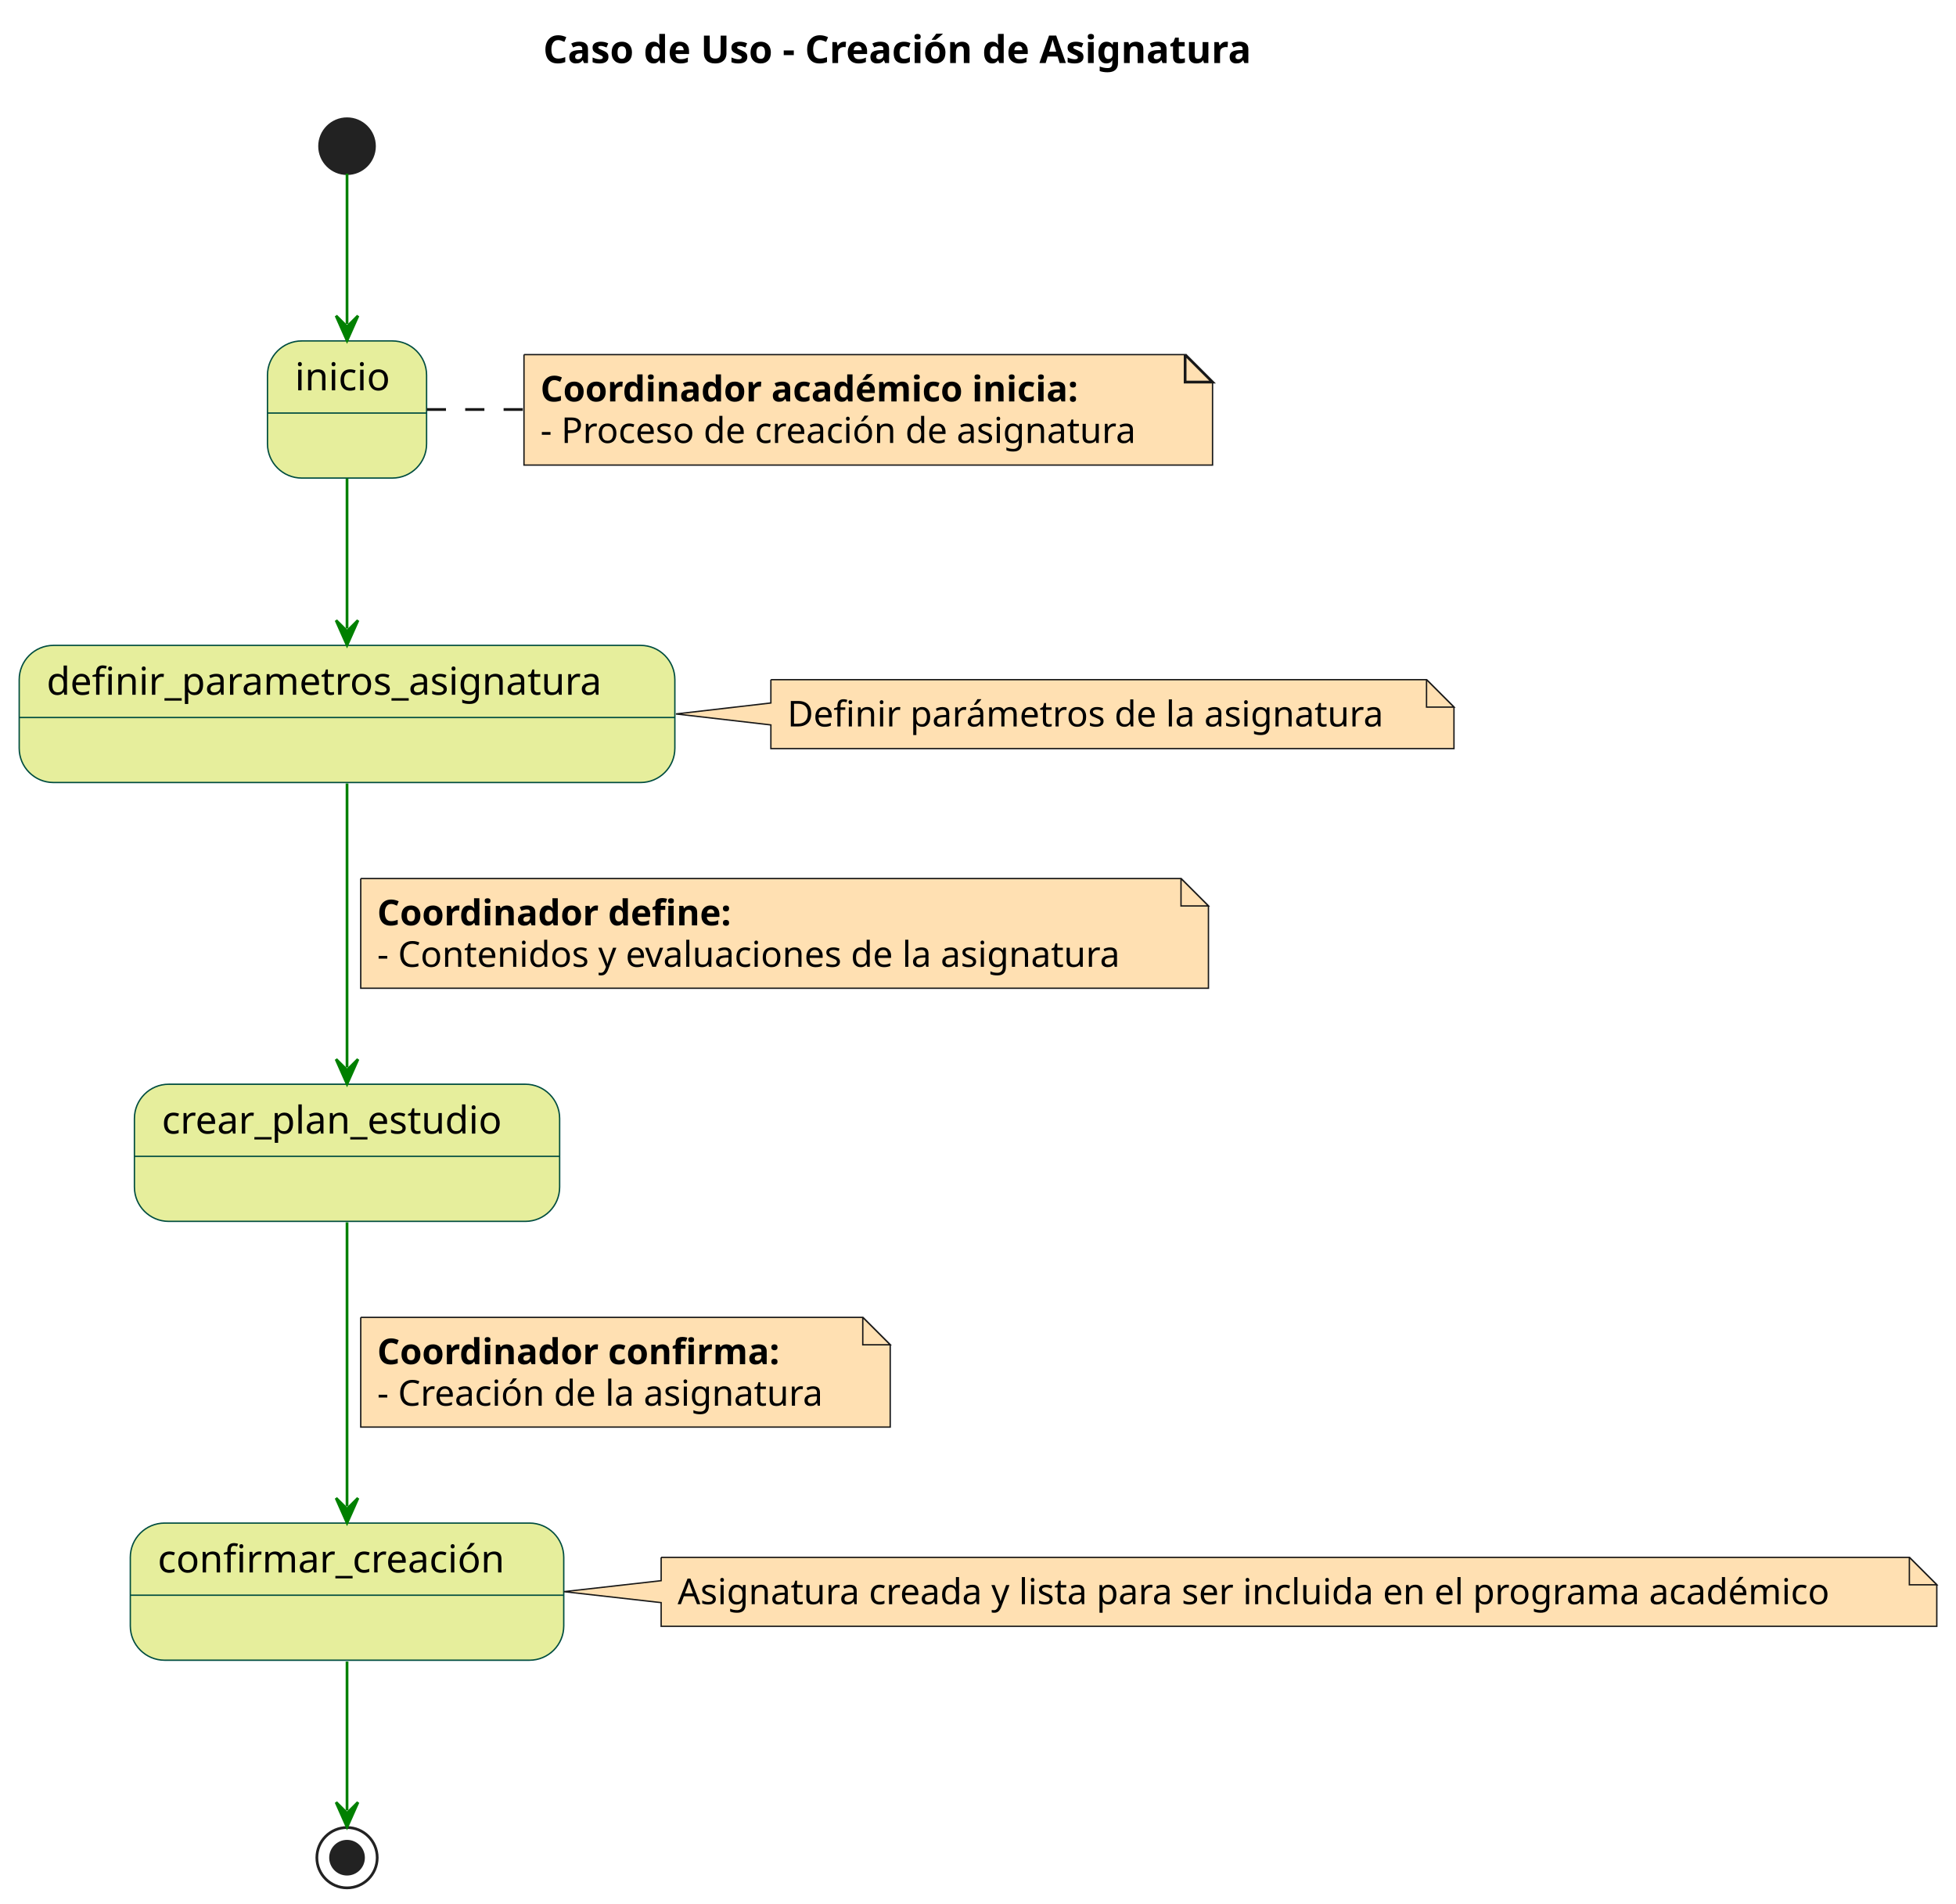
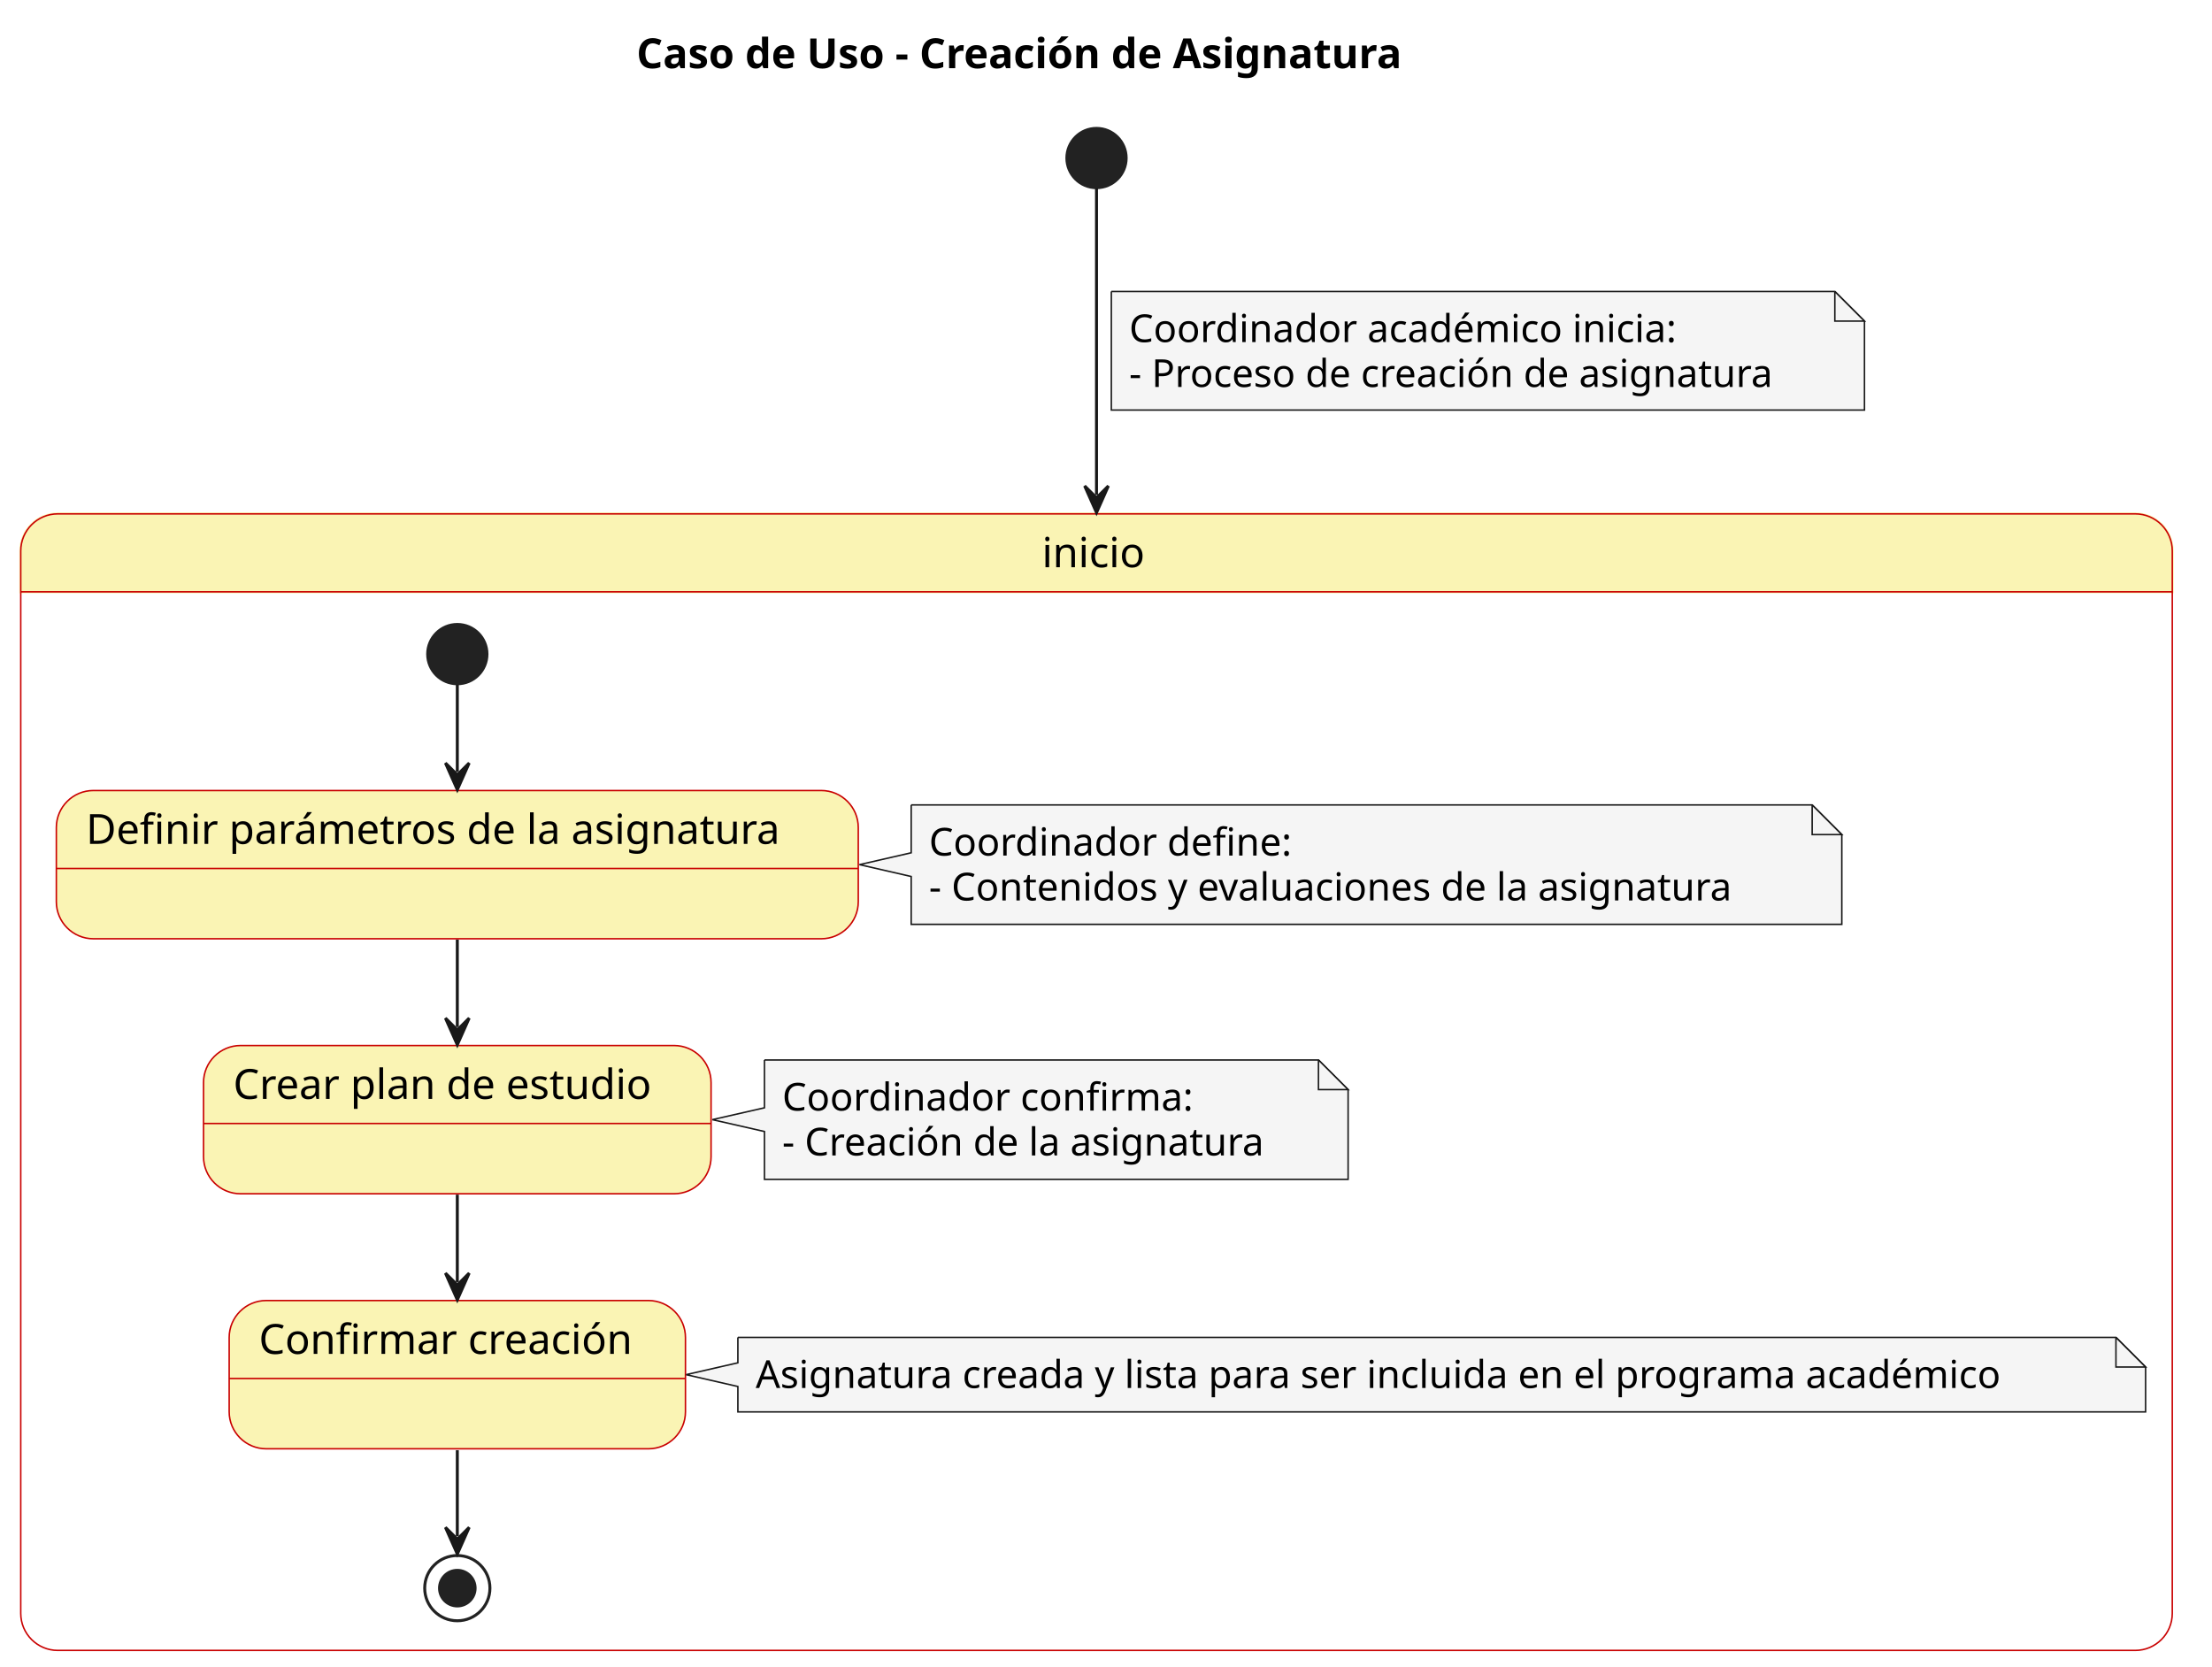
- <svg xmlns="http://www.w3.org/2000/svg" contentStyleType="text/css" height="694px" preserveAspectRatio="none" style="width:713px;height:694px;background:#FFFFFF;" version="1.1" viewBox="0 0 713 694" width="713px" zoomAndPan="magnify">
+ <svg xmlns="http://www.w3.org/2000/svg" contentStyleType="text/css" height="562px" preserveAspectRatio="none" style="width:746px;height:562px;background:#FFFFFF;" version="1.1" viewBox="0 0 746 562" width="746px" zoomAndPan="magnify">
  <defs />
  <g>
-     <text fill="#000000" font-family="sans-serif" font-size="14" font-weight="bold" lengthAdjust="spacing" textLength="303" x="198" y="22.995">Caso de Uso - Creación de Asignatura</text>
-     <ellipse cx="126.5" cy="53.297" fill="#222222" rx="10" ry="10" style="stroke:#222222;stroke-width:1.0;" />
-     <g id="inicio">
-       <rect fill="#E6EE9C" height="50" rx="12.5" ry="12.5" style="stroke:#004D40;stroke-width:0.5;" width="58" x="97.5" y="124.297" />
-       <line style="stroke:#004D40;stroke-width:0.5;" x1="97.5" x2="155.5" y1="150.594" y2="150.594" />
-       <text fill="#000000" font-family="sans-serif" font-size="14" lengthAdjust="spacing" textLength="38" x="107.5" y="142.292">inicio</text>
+     <text fill="#000000" font-family="sans-serif" font-size="14" font-weight="bold" lengthAdjust="spacing" textLength="296.297" x="214.655" y="22.995">Caso de Uso - Creación de Asignatura</text>
+     <ellipse cx="369.8" cy="53.297" fill="#222222" rx="10" ry="10" style="stroke:#222222;stroke-width:1.0;" />
+     <path d="M19.5,173.297 L720.106,173.297 A12.5,12.5 0 0 1 732.606,185.797 L732.606,199.594 L7,199.594 L7,185.797 A12.5,12.5 0 0 1 19.5,173.297 " fill="#FAF4B4" style="stroke:#FAF4B4;stroke-width:1.0;" />
+     <rect fill="none" height="383.297" rx="12.5" ry="12.5" style="stroke:#C90000;stroke-width:0.5;" width="725.606" x="7" y="173.297" />
+     <line style="stroke:#C90000;stroke-width:0.5;" x1="7" x2="732.606" y1="199.594" y2="199.594" />
+     <text fill="#000000" font-family="sans-serif" font-size="14" lengthAdjust="spacing" textLength="36.805" x="351.401" y="191.292">inicio</text>
+     <ellipse cx="154.23" cy="220.594" fill="#222222" rx="10" ry="10" style="stroke:#222222;stroke-width:1.0;" />
+     <g id="inicio.definir_parametros_asignatura">
+       <rect fill="#FAF4B4" height="50" rx="12.5" ry="12.5" style="stroke:#C90000;stroke-width:0.5;" width="270.455" x="19" y="266.594" />
+       <line style="stroke:#C90000;stroke-width:0.5;" x1="19" x2="289.455" y1="292.891" y2="292.891" />
+       <text fill="#000000" font-family="sans-serif" font-size="14" lengthAdjust="spacing" textLength="250.455" x="29" y="284.589">Definir parámetros de la asignatura</text>
    </g>
-     <g id="elem_GMN5">
-       <path d="M191,129.297 L191,169.562 L442,169.562 L442,139.297 L432,129.297 L191,129.297 " fill="#FFE0B2" style="stroke:#181818;stroke-width:0.5;" />
-       <path d="M432,129.297 L432,139.297 L442,139.297 L432,129.297 " fill="#FFE0B2" style="stroke:#181818;stroke-width:1.0;" />
-       <text fill="#000000" font-family="sans-serif" font-size="13" font-weight="bold" lengthAdjust="spacing" textLength="227" x="197" y="146.364">Coordinador académico inicia:</text>
-       <text fill="#000000" font-family="sans-serif" font-size="13" lengthAdjust="spacing" textLength="230" x="197" y="161.497">- Proceso de creación de asignatura</text>
-     </g>
-     <g id="definir_parametros_asignatura">
-       <rect fill="#E6EE9C" height="50" rx="12.5" ry="12.5" style="stroke:#004D40;stroke-width:0.5;" width="239" x="7" y="235.297" />
-       <line style="stroke:#004D40;stroke-width:0.5;" x1="7" x2="246" y1="261.594" y2="261.594" />
-       <text fill="#000000" font-family="sans-serif" font-size="14" lengthAdjust="spacing" textLength="219" x="17" y="253.292">definir_parametros_asignatura</text>
+     <g id="inicio.crear_plan_estudio">
+       <rect fill="#FAF4B4" height="50" rx="12.5" ry="12.5" style="stroke:#C90000;stroke-width:0.5;" width="171.17" x="68.64" y="352.594" />
+       <line style="stroke:#C90000;stroke-width:0.5;" x1="68.64" x2="239.81" y1="378.891" y2="378.891" />
+       <text fill="#000000" font-family="sans-serif" font-size="14" lengthAdjust="spacing" textLength="151.17" x="78.64" y="370.589">Crear plan de estudio</text>
    </g>
    <g id="elem_GMN10">
-       <path d="M281,247.797 L281,256.297 L246.399,260.297 L281,264.297 L281,272.93 A0,0 0 0 0 281,272.93 L530,272.93 A0,0 0 0 0 530,272.93 L530,257.797 L520,247.797 L281,247.797 A0,0 0 0 0 281,247.797 " fill="#FFE0B2" style="stroke:#181818;stroke-width:0.5;" />
-       <path d="M520,247.797 L520,257.797 L530,257.797 L520,247.797 " fill="#FFE0B2" style="stroke:#181818;stroke-width:0.5;" />
-       <text fill="#000000" font-family="sans-serif" font-size="13" lengthAdjust="spacing" textLength="228" x="287" y="264.864">Definir parámetros de la asignatura</text>
+       <path d="M307.3,271.464 L307.3,287.594 L289.85,291.594 L307.3,295.594 L307.3,311.729 A0,0 0 0 0 307.3,311.729 L621.155,311.729 A0,0 0 0 0 621.155,311.729 L621.155,281.464 L611.155,271.464 L307.3,271.464 A0,0 0 0 0 307.3,271.464 " fill="#F5F5F5" style="stroke:#181818;stroke-width:0.5;" />
+       <path d="M611.155,271.464 L611.155,281.464 L621.155,281.464 L611.155,271.464 " fill="#F5F5F5" style="stroke:#181818;stroke-width:0.5;" />
+       <text fill="#000000" font-family="sans-serif" font-size="13" lengthAdjust="spacing" textLength="129.137" x="313.3" y="288.531">Coordinador define:</text>
+       <text fill="#000000" font-family="sans-serif" font-size="13" lengthAdjust="spacing" textLength="292.856" x="313.3" y="303.663">- Contenidos y evaluaciones de la asignatura</text>
    </g>
-     <g id="crear_plan_estudio">
-       <rect fill="#E6EE9C" height="50" rx="12.5" ry="12.5" style="stroke:#004D40;stroke-width:0.5;" width="155" x="49" y="395.297" />
-       <line style="stroke:#004D40;stroke-width:0.5;" x1="49" x2="204" y1="421.594" y2="421.594" />
-       <text fill="#000000" font-family="sans-serif" font-size="14" lengthAdjust="spacing" textLength="135" x="59" y="413.292">crear_plan_estudio</text>
+     <g id="inicio.confirmar_creacion">
+       <rect fill="#FAF4B4" height="50" rx="12.5" ry="12.5" style="stroke:#C90000;stroke-width:0.5;" width="153.882" x="77.29" y="438.594" />
+       <line style="stroke:#C90000;stroke-width:0.5;" x1="77.29" x2="231.172" y1="464.891" y2="464.891" />
+       <text fill="#000000" font-family="sans-serif" font-size="14" lengthAdjust="spacing" textLength="133.882" x="87.29" y="456.589">Confirmar creación</text>
    </g>
-     <g id="confirmar_creación">
-       <rect fill="#E6EE9C" height="50" rx="12.5" ry="12.5" style="stroke:#004D40;stroke-width:0.5;" width="158" x="47.5" y="555.297" />
-       <line style="stroke:#004D40;stroke-width:0.5;" x1="47.5" x2="205.5" y1="581.594" y2="581.594" />
-       <text fill="#000000" font-family="sans-serif" font-size="14" lengthAdjust="spacing" textLength="138" x="57.5" y="573.292">confirmar_creación</text>
+     <g id="elem_GMN15">
+       <path d="M257.81,357.464 L257.81,373.594 L240.24,377.594 L257.81,381.594 L257.81,397.729 A0,0 0 0 0 257.81,397.729 L454.653,397.729 A0,0 0 0 0 454.653,397.729 L454.653,367.464 L444.653,357.464 L257.81,357.464 A0,0 0 0 0 257.81,357.464 " fill="#F5F5F5" style="stroke:#181818;stroke-width:0.5;" />
+       <path d="M444.653,357.464 L444.653,367.464 L454.653,367.464 L444.653,357.464 " fill="#F5F5F5" style="stroke:#181818;stroke-width:0.5;" />
+       <text fill="#000000" font-family="sans-serif" font-size="13" lengthAdjust="spacing" textLength="145.964" x="263.81" y="374.531">Coordinador confirma:</text>
+       <text fill="#000000" font-family="sans-serif" font-size="13" lengthAdjust="spacing" textLength="175.843" x="263.81" y="389.663">- Creación de la asignatura</text>
    </g>
-     <ellipse cx="126.5" cy="677.297" fill="none" rx="11" ry="11" style="stroke:#222222;stroke-width:1.0;" />
-     <ellipse cx="126.5" cy="677.297" fill="#222222" rx="6" ry="6" style="stroke:#222222;stroke-width:1.0;" />
-     <g id="elem_GMN19">
-       <path d="M241,567.797 L241,576.297 L205.569,580.297 L241,584.297 L241,592.93 A0,0 0 0 0 241,592.93 L706,592.93 A0,0 0 0 0 706,592.93 L706,577.797 L696,567.797 L241,567.797 A0,0 0 0 0 241,567.797 " fill="#FFE0B2" style="stroke:#181818;stroke-width:0.5;" />
-       <path d="M696,567.797 L696,577.797 L706,577.797 L696,567.797 " fill="#FFE0B2" style="stroke:#181818;stroke-width:0.5;" />
-       <text fill="#000000" font-family="sans-serif" font-size="13" lengthAdjust="spacing" textLength="444" x="247" y="584.864">Asignatura creada y lista para ser incluida en el programa académico</text>
+     <ellipse cx="154.23" cy="535.594" fill="none" rx="11" ry="11" style="stroke:#222222;stroke-width:1.0;" />
+     <ellipse cx="154.23" cy="535.594" fill="#222222" rx="6" ry="6" style="stroke:#222222;stroke-width:1.0;" />
+     <g id="elem_GMN20">
+       <path d="M248.85,451.024 L248.85,459.594 L231.39,463.594 L248.85,467.594 L248.85,476.157 A0,0 0 0 0 248.85,476.157 L723.606,476.157 A0,0 0 0 0 723.606,476.157 L723.606,461.024 L713.606,451.024 L248.85,451.024 A0,0 0 0 0 248.85,451.024 " fill="#F5F5F5" style="stroke:#181818;stroke-width:0.5;" />
+       <path d="M713.606,451.024 L713.606,461.024 L723.606,461.024 L713.606,451.024 " fill="#F5F5F5" style="stroke:#181818;stroke-width:0.5;" />
+       <text fill="#000000" font-family="sans-serif" font-size="13" lengthAdjust="spacing" textLength="453.756" x="254.85" y="468.091">Asignatura creada y lista para ser incluida en el programa académico</text>
+     </g>
+     <g id="link_*start*inicio_definir_parametros_asignatura">
+       <path d="M154.23,230.904 C154.23,239.944 154.23,248.084 154.23,260.324 " fill="none" id="*start*inicio-to-definir_parametros_asignatura" style="stroke:#181818;stroke-width:1.0;" />
+       <polygon fill="#181818" points="154.23,266.324,158.23,257.324,154.23,261.324,150.23,257.324,154.23,266.324" style="stroke:#181818;stroke-width:1.0;" />
+     </g>
+     <g id="link_definir_parametros_asignatura_crear_plan_estudio">
+       <path d="M154.23,316.894 C154.23,328.034 154.23,335.214 154.23,346.354 " fill="none" id="definir_parametros_asignatura-to-crear_plan_estudio" style="stroke:#181818;stroke-width:1.0;" />
+       <polygon fill="#181818" points="154.23,352.354,158.23,343.354,154.23,347.354,150.23,343.354,154.23,352.354" style="stroke:#181818;stroke-width:1.0;" />
+     </g>
+     <g id="link_crear_plan_estudio_confirmar_creacion">
+       <path d="M154.23,402.894 C154.23,414.034 154.23,421.214 154.23,432.354 " fill="none" id="crear_plan_estudio-to-confirmar_creacion" style="stroke:#181818;stroke-width:1.0;" />
+       <polygon fill="#181818" points="154.23,438.354,158.23,429.354,154.23,433.354,150.23,429.354,154.23,438.354" style="stroke:#181818;stroke-width:1.0;" />
+     </g>
+     <g id="link_confirmar_creacion_*end*inicio">
+       <path d="M154.23,489.074 C154.23,501.064 154.23,508.864 154.23,518.094 " fill="none" id="confirmar_creacion-to-*end*inicio" style="stroke:#181818;stroke-width:1.0;" />
+       <polygon fill="#181818" points="154.23,524.094,158.23,515.094,154.23,519.094,150.23,515.094,154.23,524.094" style="stroke:#181818;stroke-width:1.0;" />
    </g>
    <g id="link_*start*_inicio">
-       <path d="M126.5,63.31 C126.5,77.188 126.5,98.262 126.5,118.137 " fill="none" id="*start*-to-inicio" style="stroke:#008000;stroke-width:1.0;" />
-       <polygon fill="#008000" points="126.5,124.137,130.5,115.137,126.5,119.137,122.5,115.137,126.5,124.137" style="stroke:#008000;stroke-width:1.0;" />
-     </g>
-     <g id="link_inicio_GMN5">
-       <path d="M155.572,149.297 C172.221,149.297 189.833,149.297 189.833,149.297 C189.833,149.297 190.22,149.297 190.933,149.297 " fill="none" id="inicio-GMN5" style="stroke:#181818;stroke-width:1.0;stroke-dasharray:7.0,7.0;" />
-     </g>
-     <g id="link_inicio_definir_parametros_asignatura">
-       <path d="M126.5,174.488 C126.5,192.551 126.5,211.127 126.5,229.174 " fill="none" id="inicio-to-definir_parametros_asignatura" style="stroke:#008000;stroke-width:1.0;" />
-       <polygon fill="#008000" points="126.5,235.174,130.5,226.174,126.5,230.174,122.5,226.174,126.5,235.174" style="stroke:#008000;stroke-width:1.0;" />
-     </g>
-     <g id="link_definir_parametros_asignatura_crear_plan_estudio">
-       <path d="M126.5,285.638 C126.5,315.416 126.5,359.516 126.5,389.187 " fill="none" id="definir_parametros_asignatura-to-crear_plan_estudio" style="stroke:#008000;stroke-width:1.0;" />
-       <polygon fill="#008000" points="126.5,395.187,130.5,386.187,126.5,390.187,122.5,386.187,126.5,395.187" style="stroke:#008000;stroke-width:1.0;" />
-       <path d="M131.5,320.297 L131.5,360.297 L440.5,360.297 L440.5,330.297 L430.5,320.297 L131.5,320.297 " fill="#FFE0B2" style="stroke:#181818;stroke-width:0.5;" />
-       <path d="M430.5,320.297 L430.5,330.297 L440.5,330.297 L430.5,320.297 " fill="#FFE0B2" style="stroke:#181818;stroke-width:0.5;" />
-       <text fill="#000000" font-family="sans-serif" font-size="13" font-weight="bold" lengthAdjust="spacing" textLength="151" x="137.5" y="337.364">Coordinador define:</text>
-       <text fill="#000000" font-family="sans-serif" font-size="13" lengthAdjust="spacing" textLength="288" x="137.5" y="352.497">- Contenidos y evaluaciones de la asignatura</text>
-     </g>
-     <g id="link_crear_plan_estudio_confirmar_creación">
-       <path d="M126.5,445.638 C126.5,475.416 126.5,519.516 126.5,549.187 " fill="none" id="crear_plan_estudio-to-confirmar_creación" style="stroke:#008000;stroke-width:1.0;" />
-       <polygon fill="#008000" points="126.5,555.187,130.5,546.187,126.5,550.187,122.5,546.187,126.5,555.187" style="stroke:#008000;stroke-width:1.0;" />
-       <path d="M131.5,480.297 L131.5,520.297 L324.5,520.297 L324.5,490.297 L314.5,480.297 L131.5,480.297 " fill="#FFE0B2" style="stroke:#181818;stroke-width:0.5;" />
-       <path d="M314.5,480.297 L314.5,490.297 L324.5,490.297 L314.5,480.297 " fill="#FFE0B2" style="stroke:#181818;stroke-width:0.5;" />
-       <text fill="#000000" font-family="sans-serif" font-size="13" font-weight="bold" lengthAdjust="spacing" textLength="172" x="137.5" y="497.364">Coordinador confirma:</text>
-       <text fill="#000000" font-family="sans-serif" font-size="13" lengthAdjust="spacing" textLength="172" x="137.5" y="512.497">- Creación de la asignatura</text>
-     </g>
-     <g id="link_confirmar_creación_*end*">
-       <path d="M126.5,605.762 C126.5,625.333 126.5,645.789 126.5,660.094 " fill="none" id="confirmar_creación-to-*end*" style="stroke:#008000;stroke-width:1.0;" />
-       <polygon fill="#008000" points="126.5,666.094,130.5,657.094,126.5,661.094,122.5,657.094,126.5,666.094" style="stroke:#008000;stroke-width:1.0;" />
+       <path d="M369.8,63.567 C369.8,81.827 369.8,118.897 369.8,166.877 " fill="none" id="*start*-to-inicio" style="stroke:#181818;stroke-width:1.0;" />
+       <polygon fill="#181818" points="369.8,172.877,373.8,163.877,369.8,167.877,365.8,163.877,369.8,172.877" style="stroke:#181818;stroke-width:1.0;" />
+       <path d="M374.8,98.297 L374.8,138.297 L628.8,138.297 L628.8,108.297 L618.8,98.297 L374.8,98.297 " fill="#F5F5F5" style="stroke:#181818;stroke-width:0.5;" />
+       <path d="M618.8,98.297 L618.8,108.297 L628.8,108.297 L618.8,98.297 " fill="#F5F5F5" style="stroke:#181818;stroke-width:0.5;" />
+       <text fill="#000000" font-family="sans-serif" font-size="13" lengthAdjust="spacing" textLength="197.488" x="380.8" y="115.364">Coordinador académico inicia:</text>
+       <text fill="#000000" font-family="sans-serif" font-size="13" lengthAdjust="spacing" textLength="233.727" x="380.8" y="130.497">- Proceso de creación de asignatura</text>
    </g>
  </g>
</svg>
